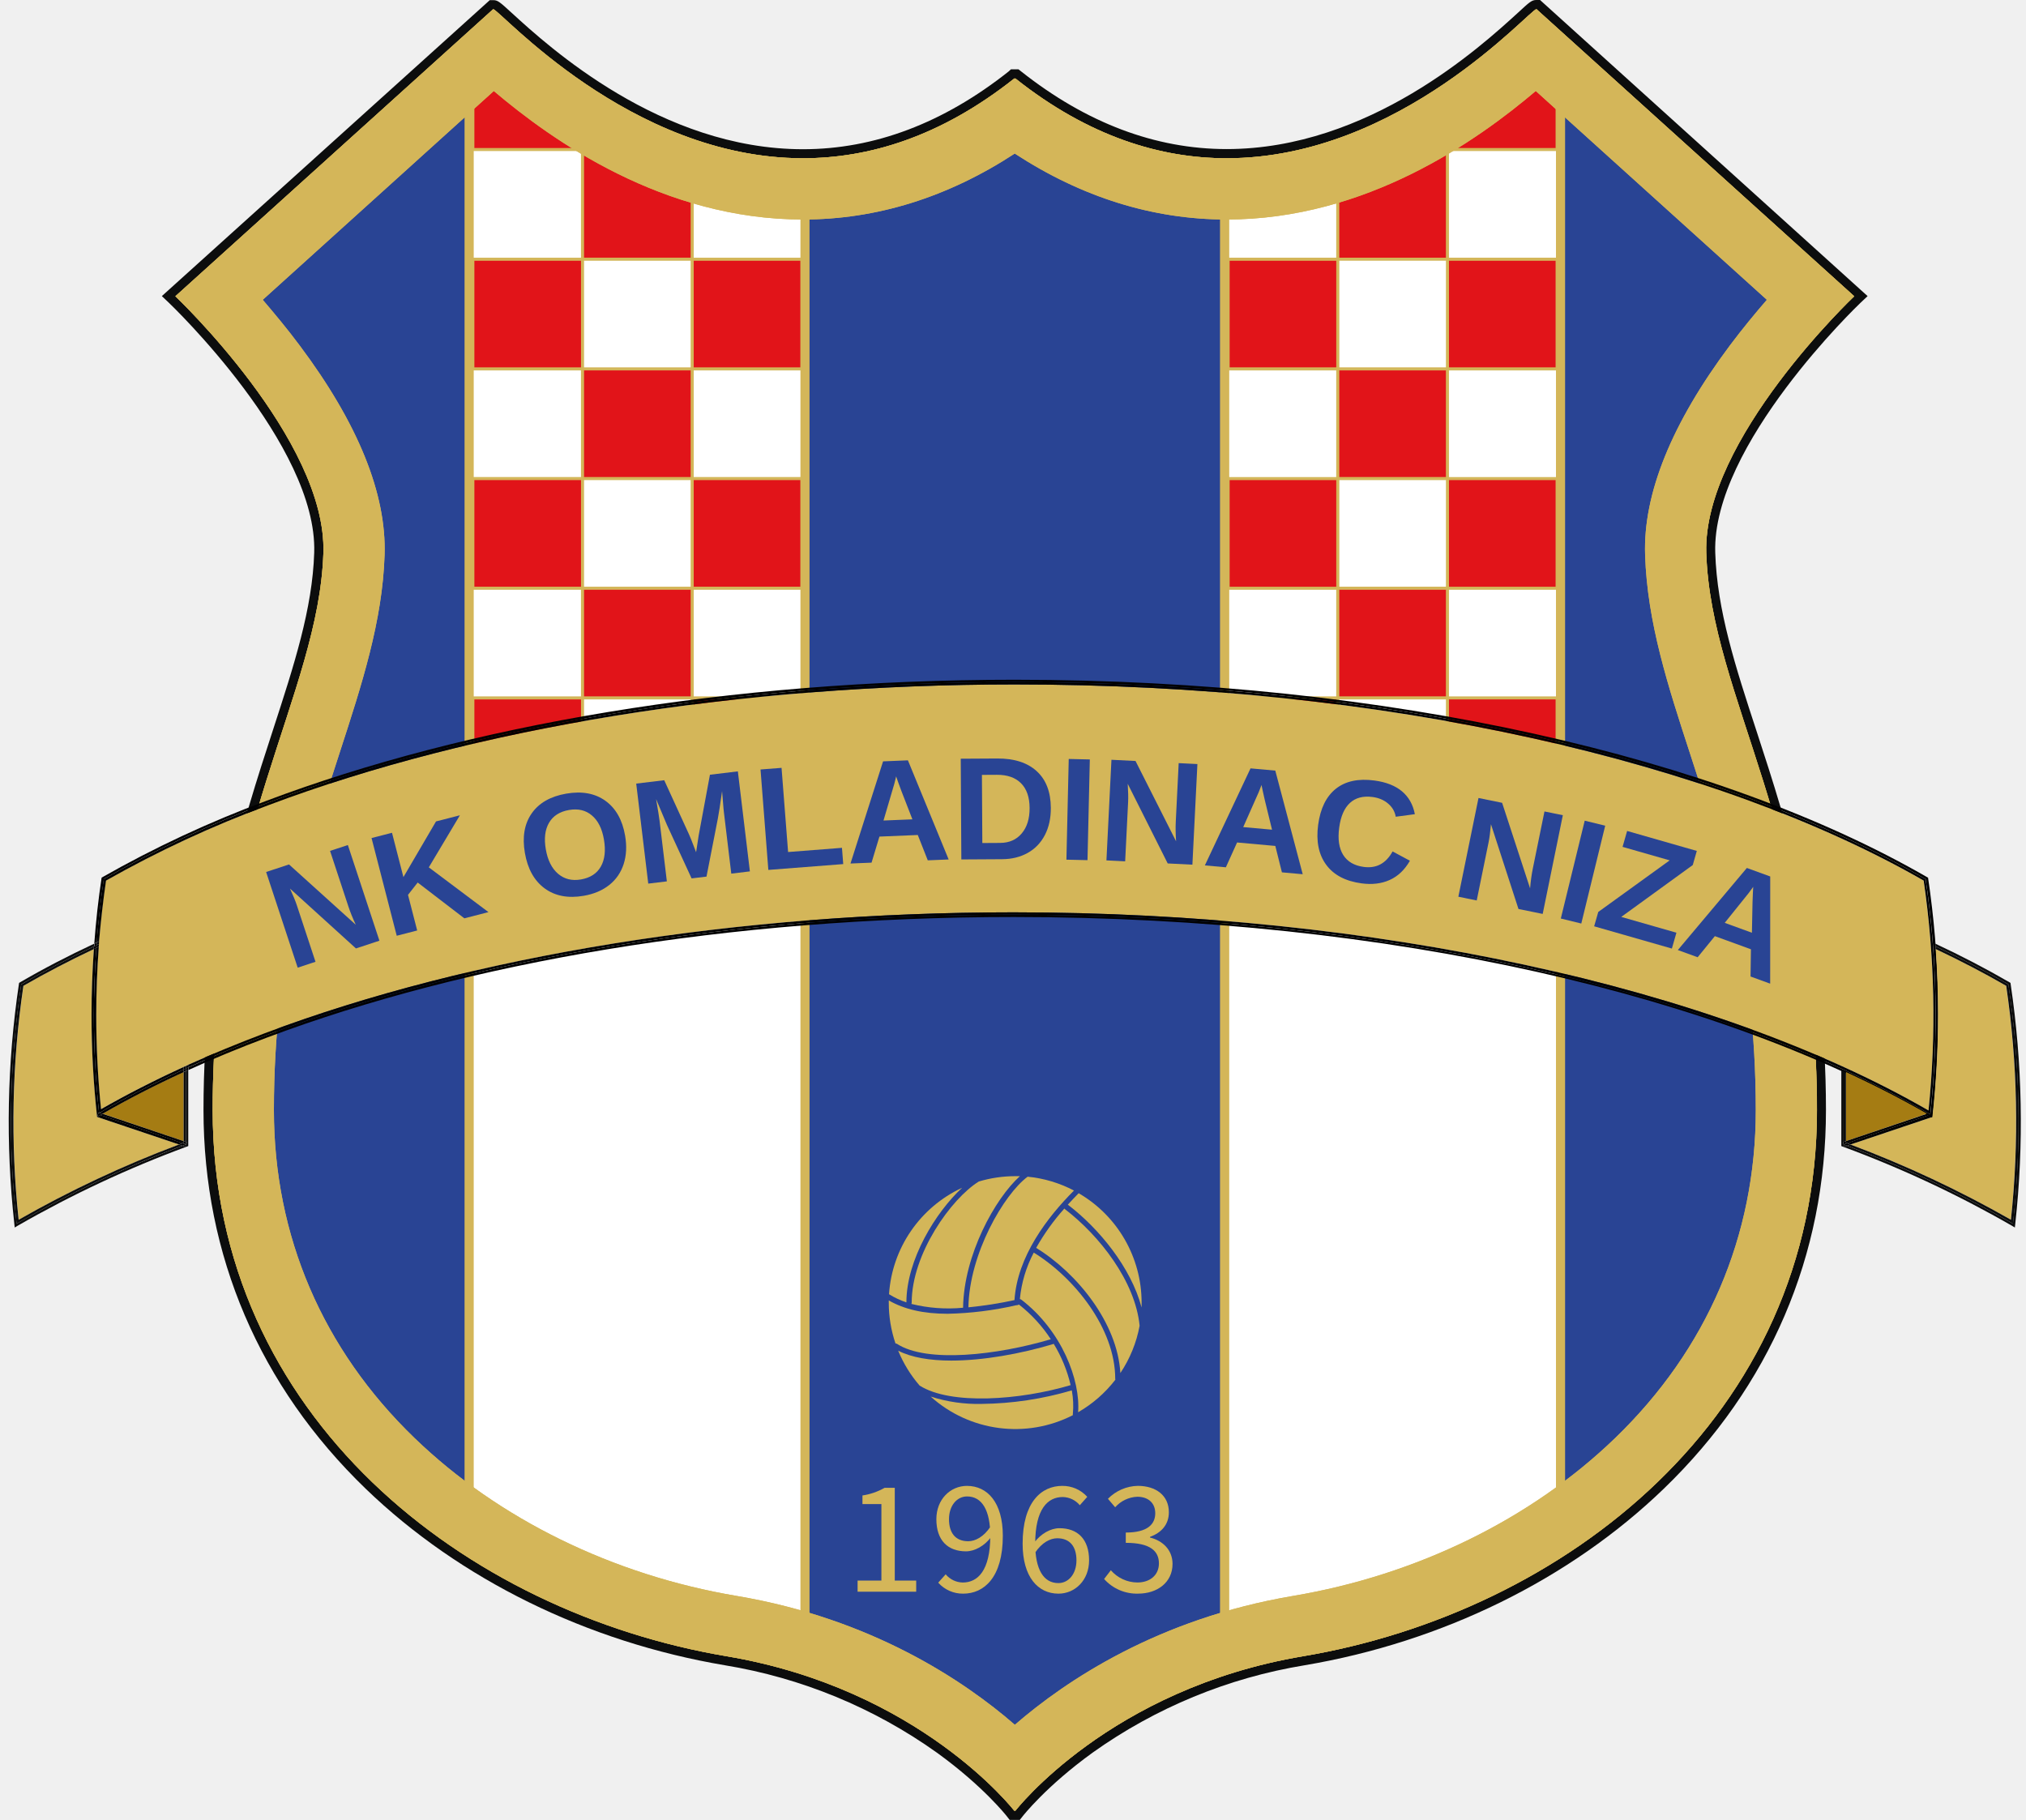
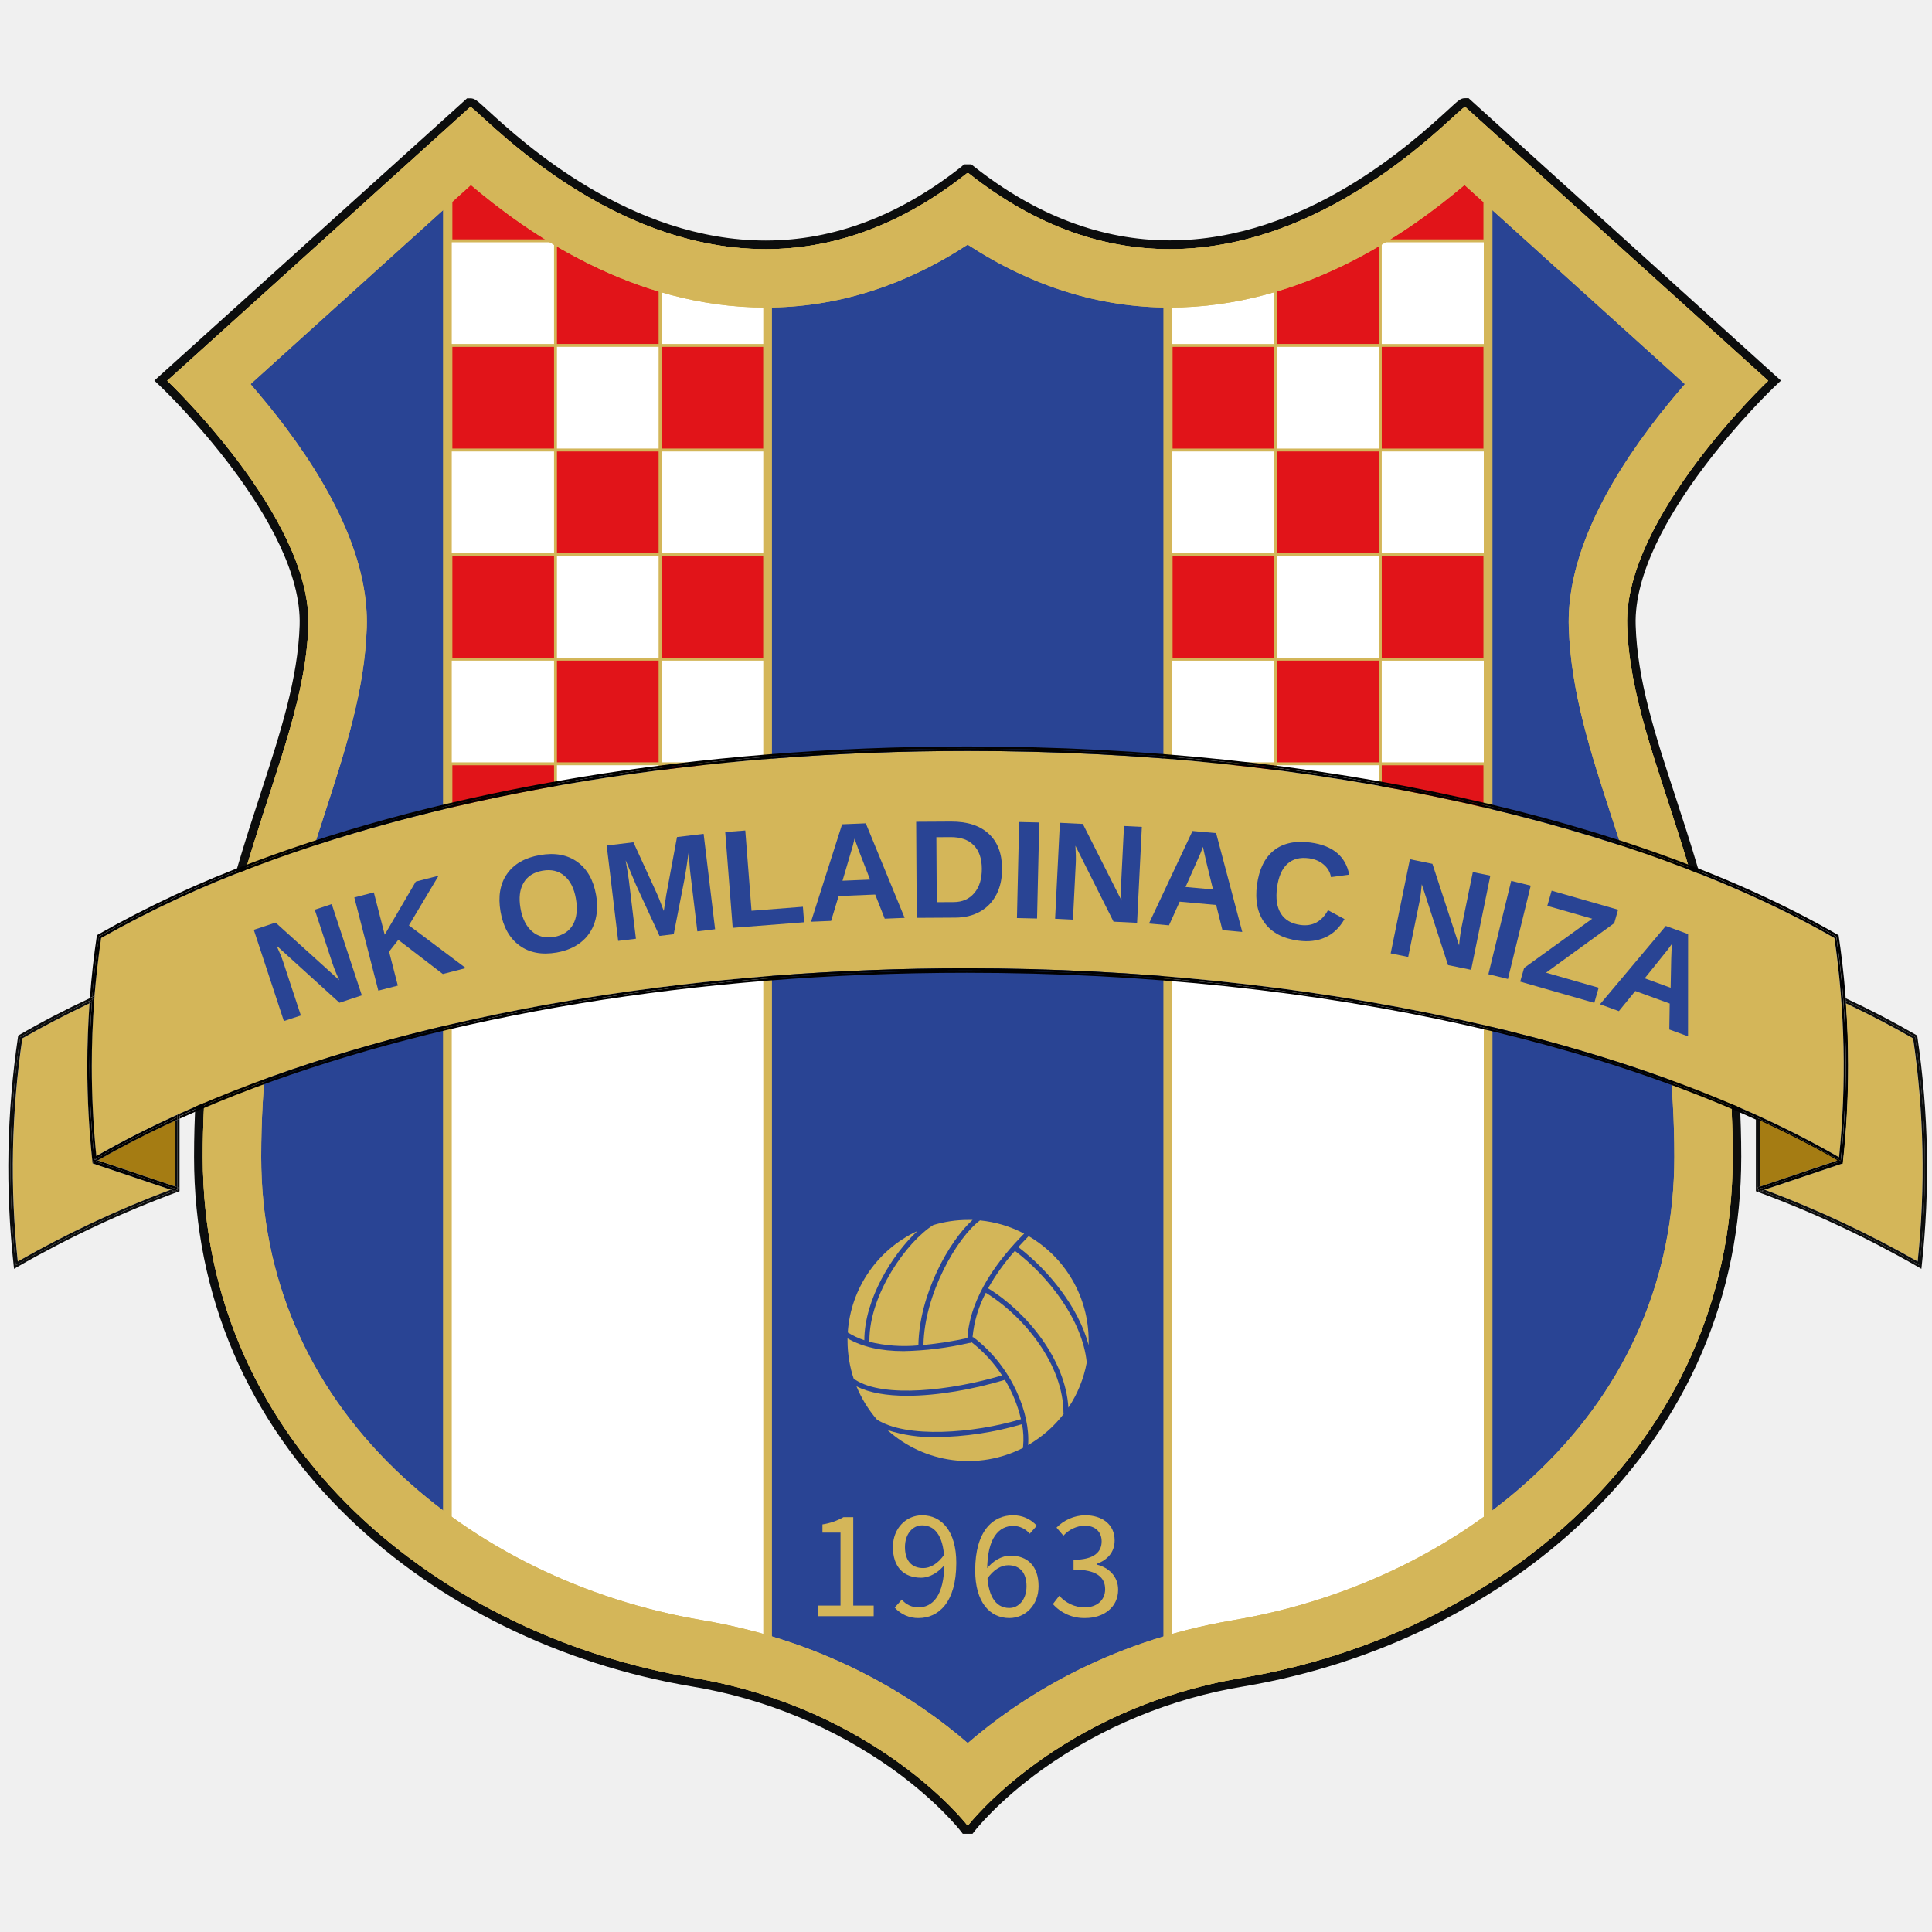
- <svg xmlns="http://www.w3.org/2000/svg" id="Layer_1" data-name="Layer 1" viewBox="0 0 662.07 594.76">
+ <svg xmlns="http://www.w3.org/2000/svg" id="Layer_1" data-name="Layer 1" viewBox="0 -33.655 662.07 662.07">
  <defs>
    <style>.cls-1{fill:#d4b659;}.cls-2{fill:#0c0d0d;}.cls-3,.cls-7,.cls-9{fill:#294494;}.cls-3{stroke:#fff;}.cls-3,.cls-5{stroke-miterlimit:10;}.cls-4{fill:#fff;}.cls-5{fill:#e11419;stroke:#d3b659;}.cls-6{fill:#010101;}.cls-8{fill:#a57c13;}.cls-9{font-size:47.84px;font-family:Arial-BoldMT, Arial;font-weight:700;}.cls-10{fill:#d3b659;}</style>
  </defs>
  <path class="cls-1" d="M410.09,706.91l-.45-.59c-.3-.39-31.17-39.5-93.06-49.92-44.71-7.54-86.13-27.89-116.61-57.3-34.39-33.18-52.57-75.61-52.57-122.68,0-54.25,12.55-92.81,22.64-123.81,7-21.33,13-39.76,13.54-58.31,1.15-35.87-47.42-82.28-47.91-82.75l-1.17-1.11L240,115.15h.56c.94,0,1.57.58,5,3.76,12.16,11.12,49.14,45,96.23,45,23.64,0,46.56-8.66,68.12-25.73l.41-.33h1.43l.41.33c21.56,17.07,44.48,25.73,68.12,25.73,47.07,0,84.06-33.84,96.21-45,3.49-3.18,4.11-3.76,5-3.76h.58l105.46,95.3-1.18,1.11c-.49.47-49,46.88-47.9,82.75.6,19,6.65,37.54,13.66,59,10,30.75,22.52,69,22.52,123.12,0,47.07-18.18,89.5-52.57,122.68-30.49,29.41-71.9,49.76-116.62,57.3-61.95,10.43-92.75,49.53-93,49.92l-.45.59Z" transform="translate(-79.4 -113.64)" />
  <path class="cls-2" d="M581.51,116.64h0l103.83,93.82S635.79,257.37,637,294.34c1.51,47.28,36.18,91.29,36.18,182.08,0,100.58-83,164.19-167.93,178.5-63.25,10.65-94,50.48-94,50.48h-.39s-30.75-39.83-94-50.48C231.88,640.61,148.9,577,148.9,476.42c0-90.7,34.7-135.67,36.18-182.08,1.18-37-48.38-83.88-48.38-83.88l103.83-93.82h0c2.07,0,44.46,48.72,101.24,48.72,21.43,0,44.9-6.93,69.05-26.06h.39c24.14,19.12,47.62,26.06,69,26.06,56.78,0,99.16-48.72,101.24-48.72m1.16-3h-1.16c-1.5,0-2.19.64-6,4.16-12.05,11-48.71,44.56-95.2,44.56-23.29,0-45.9-8.55-67.19-25.41l-.82-.65h-2.48L409,137c-21.28,16.86-43.89,25.41-67.18,25.41-46.5,0-83.17-33.55-95.21-44.57-3.84-3.51-4.54-4.15-6-4.15h-1.16l-.86.78L134.69,208.24l-2.4,2.17,2.35,2.23c.49.46,48.56,46.42,47.44,81.61-.58,18.34-6.55,36.67-13.46,57.9-10.13,31.09-22.72,69.79-22.72,124.27,0,47.49,18.33,90.28,53,123.76,30.71,29.62,72.4,50.11,117.41,57.7a165.41,165.41,0,0,1,69.26,28.56c15.13,10.92,22.79,20.7,22.86,20.8l.9,1.16h3.34l.91-1.16c.07-.1,7.72-9.88,22.86-20.8a165.42,165.42,0,0,1,69.25-28.56c45-7.59,86.71-28.08,117.41-57.7,34.69-33.48,53-76.27,53-123.76,0-54.34-12.53-92.73-22.6-123.58-7-21.35-13-39.79-13.58-58.59-1.13-35.22,46.95-81.15,47.43-81.61l2.36-2.23-2.41-2.17L583.53,114.42l-.86-.78Z" transform="translate(-79.4 -113.64)" />
  <polygon class="cls-3" points="68.88 94.83 163.02 13.03 228.61 60.1 294.97 53.93 335.87 39.27 356.7 53.93 410.72 59.33 467.05 40.04 503.31 13.03 594.37 94.83 558.1 143.44 547.3 182.02 567.36 249.15 586.65 347.92 580.48 413.51 543.44 468.3 497.14 511.51 440.81 529.26 386.03 543.92 335.1 575.56 321.21 568.61 283.4 547.01 213.95 528.49 147.59 499.17 103.61 455.18 76.6 383.42 78.14 321.69 88.94 271.53 106.69 216.75 115.18 174.3 93.57 126.46 68.88 94.83" />
  <path class="cls-4" d="M302.28,636.56l-.13,0L258,625.25l-25.33-15.64V133l57.37,30.42a1.23,1.23,0,0,0,.49.16l51.9,7.58V650.76Z" transform="translate(-79.4 -113.64)" />
  <path class="cls-1" d="M234.18,135.52l55.17,29.25a3,3,0,0,0,1,.32l50.62,7.39V648.64l-38.16-13.49-.26-.08-43.91-11.21-24.43-15.09V135.52m-3-5V610.44l26.24,16.21L301.78,638l42.16,14.9v-483l-53.19-7.77-59.57-31.59Z" transform="translate(-79.4 -113.64)" />
  <path class="cls-4" d="M479.6,171.18l51.91-7.58a1.28,1.28,0,0,0,.51-.17l57.35-31.89V609.61L564,625.26l-40.68,11.8L479.6,650.84Z" transform="translate(-79.4 -113.64)" />
  <path class="cls-1" d="M587.87,134.09V608.77L563.4,623.88l-40.48,11.74-.07,0L481.1,648.79V172.48l50.63-7.39a2.81,2.81,0,0,0,1-.35l55.12-30.65m3-5.1-59.58,33.13-53.19,7.77v483l45.65-14.38,40.88-11.85,26.24-16.21V129Z" transform="translate(-79.4 -113.64)" />
  <path class="cls-4" d="M244.45,393c-1.94-13.49,4.31-22.74,14.89-24.26s19.17,5.63,21.1,19.1-4.27,23-14.84,24.56S246.38,406.5,244.45,393Zm30.46-4.37c-1.5-10.49-7.38-16.25-14.9-15.17s-11.53,8.26-10,18.75,7.42,16.55,14.94,15.48S276.41,399.13,274.91,388.64Z" transform="translate(-79.4 -113.64)" />
  <path class="cls-4" d="M294.58,375.75l4.37-.5,1,4.48.17,0c2.4-3.27,5.4-6,9.13-6.43,4.78-.56,7.61,1.44,9.33,5,2.84-3.89,5.83-6.71,9.63-7.15,6.44-.74,10,3.16,10.94,11.14l2.29,19.83-5.3.61-2.21-19.15c-.67-5.83-2.8-8.11-6.78-7.65-2.43.28-4.77,2.16-7.29,5.71l2.61,22.67-5.29.61L315,385.71c-.68-5.83-2.81-8.11-6.79-7.65-2.34.27-4.76,2.16-7.29,5.71l2.62,22.67-5.3.61Z" transform="translate(-79.4 -113.64)" />
  <path class="cls-4" d="M357.17,394.42l-3.24-39.72,5.31-.43,3.27,40.1c.13,1.63.89,2.22,1.67,2.15a4.23,4.23,0,0,0,1.15-.22l1.05,4a8.53,8.53,0,0,1-3,.74C359.38,401.37,357.54,399,357.17,394.42Z" transform="translate(-79.4 -113.64)" />
  <path class="cls-4" d="M377.9,390.92c-.26-6.86,5.53-10.51,18.9-12.47-.17-4.05-1.66-7.91-6.8-7.71-3.64.13-6.86,2-9.26,3.72l-2.23-3.57a23.06,23.06,0,0,1,12.22-4.57c7.68-.29,11.12,4.69,11.42,12.53l.72,19.32-4.4.16-.59-3.74h-.18c-2.91,2.61-6.33,4.79-10.24,4.93C382.19,399.72,378.11,396.6,377.9,390.92Zm19.35-.23-.32-8.75c-10.51,1.67-14,4.38-13.83,8.41.14,3.58,2.62,4.94,5.71,4.82S394.31,393.49,397.25,390.69Z" transform="translate(-79.4 -113.64)" />
  <path class="cls-4" d="M416.92,382.53c.52-10.21,7.29-16.22,14.46-15.85,3.66.19,6,1.69,8.63,4.1l.05-5.41.63-12.12,5.32.27-2.37,46.11-4.4-.22-.26-3.74h-.17c-2.58,2.32-6,4.19-9.78,4C421.17,399.26,416.38,393,416.92,382.53Zm21.81,8.83.85-16.49c-2.57-2.53-4.94-3.53-7.51-3.67-5-.25-9.28,4.39-9.65,11.56-.39,7.55,2.5,12.2,8,12.48C433.35,395.39,435.94,394.1,438.73,391.36Z" transform="translate(-79.4 -113.64)" />
  <path class="cls-4" d="M463.08,369.64l5.31.47-2.75,31.39-5.31-.47Zm-.1-10a3.69,3.69,0,0,1,7.33.65,3.69,3.69,0,0,1-7.33-.65Z" transform="translate(-79.4 -113.64)" />
  <path class="cls-4" d="M485.86,371.76l4.38.48-.05,4.56.18,0c3.3-2.6,6.79-4.6,11.08-4.13,6.6.73,9.1,5.31,8.22,13.3l-2.19,19.84-5.3-.58,2.11-19.16c.64-5.83-.84-8.52-5-9-3.2-.35-5.6,1-9.09,3.87l-2.5,22.68-5.3-.59Z" transform="translate(-79.4 -113.64)" />
  <path class="cls-4" d="M523,399.48c.89-6.81,7.2-9.45,20.71-9.18.5-4-.33-8.06-5.43-8.73-3.61-.46-7.09.83-9.75,2.15l-1.6-3.9a23.14,23.14,0,0,1,12.8-2.49c7.62,1,10.19,6.48,9.19,14.26l-2.49,19.17-4.37-.56,0-3.8-.18,0c-3.29,2.09-7,3.67-10.91,3.17C525.78,408.87,522.27,405.11,523,399.48Zm19.13,3,1.13-8.68c-10.64-.1-14.51,2-15,6-.46,3.55,1.76,5.3,4.83,5.7S538.76,404.73,542.13,402.45Z" transform="translate(-79.4 -113.64)" />
  <path class="cls-4" d="M562.44,397.1c1.49-10.41,9.39-15.4,17.36-14.25a13.24,13.24,0,0,1,8.6,5l-3.2,3.1a9.11,9.11,0,0,0-5.79-3.64c-5.65-.81-10.49,3.46-11.52,10.6s2.2,12.5,7.94,13.32a11.33,11.33,0,0,0,7.77-2.06l1.78,3.87a15.36,15.36,0,0,1-10.66,2.51C566.42,414.33,561,407.43,562.44,397.1Z" transform="translate(-79.4 -113.64)" />
  <polygon class="cls-5" points="190.36 48.87 154.52 48.87 154.52 13.03 190.36 28.78 190.36 48.87" />
  <rect class="cls-5" x="226.2" y="84.72" width="35.84" height="35.84" />
  <rect class="cls-5" x="154.52" y="84.72" width="35.84" height="35.84" />
  <rect class="cls-5" x="154.52" y="156.4" width="35.84" height="35.84" />
  <rect class="cls-5" x="226.2" y="156.4" width="35.84" height="35.84" />
  <rect class="cls-5" x="154.52" y="228.09" width="35.84" height="35.84" />
  <rect class="cls-5" x="226.2" y="228.09" width="35.84" height="35.84" />
  <rect class="cls-5" x="190.36" y="48.87" width="35.84" height="35.84" />
  <rect class="cls-5" x="190.36" y="120.56" width="35.84" height="35.84" />
  <rect class="cls-5" x="190.36" y="192.24" width="35.84" height="35.84" />
  <rect class="cls-5" x="190.36" y="263.93" width="35.84" height="35.84" />
  <polygon class="cls-5" points="473.01 48.87 508.85 48.87 508.85 13.03 473.01 28.78 473.01 48.87" />
  <rect class="cls-5" x="480.72" y="198.36" width="35.84" height="35.84" transform="translate(917.89 318.92) rotate(-180)" />
  <rect class="cls-5" x="552.41" y="198.36" width="35.84" height="35.84" transform="translate(1061.26 318.92) rotate(-180)" />
  <rect class="cls-5" x="552.41" y="270.04" width="35.84" height="35.84" transform="translate(1061.26 462.29) rotate(-180)" />
  <rect class="cls-5" x="480.72" y="270.04" width="35.84" height="35.84" transform="translate(917.89 462.29) rotate(-180)" />
  <rect class="cls-5" x="552.41" y="341.73" width="35.84" height="35.84" transform="translate(1061.26 605.66) rotate(-180)" />
  <rect class="cls-5" x="480.72" y="341.73" width="35.84" height="35.84" transform="translate(917.89 605.66) rotate(-180)" />
  <rect class="cls-5" x="516.57" y="162.52" width="35.84" height="35.84" transform="translate(989.57 247.23) rotate(-180)" />
  <rect class="cls-5" x="516.57" y="234.2" width="35.84" height="35.84" transform="translate(989.57 390.6) rotate(-180)" />
  <rect class="cls-5" x="516.57" y="305.89" width="35.84" height="35.84" transform="translate(989.57 533.97) rotate(-180)" />
  <rect class="cls-5" x="516.57" y="377.57" width="35.84" height="35.84" transform="translate(989.57 677.34) rotate(-180)" />
  <path class="cls-1" d="M581.28,143.38l75.51,68.24C653,216,648.86,221,644.7,226.55,625.67,252,616.34,275,617,295c.7,22.08,7.51,42.93,14.71,65,10.06,30.83,21.46,65.76,21.46,116.45,0,41.1-15.91,78.17-46,107.21-27.39,26.43-64.78,44.75-105.26,51.56-44,7.42-74.16,27.63-90.87,42.11-16.7-14.48-46.84-34.69-90.87-42.11-40.48-6.81-77.86-25.13-105.26-51.56-30.09-29-46-66.11-46-107.21,0-50.83,11.47-86.07,21.59-117.15,7.14-21.94,13.89-42.67,14.58-64.29.64-20-8.69-43-27.73-68.43C173.19,221,169,216,165.26,211.62l75.51-68.24c19,16.11,55.32,42,101,42,24.08,0,47.31-7.24,69.24-21.56,21.93,14.32,45.17,21.56,69.25,21.56,45.69,0,82-25.88,101-42m.23-26.74c-2.08,0-44.46,48.72-101.24,48.72-21.43,0-44.91-6.94-69-26.06h-.39c-24.15,19.13-47.62,26.06-69.05,26.06-56.78,0-99.17-48.72-101.24-48.72h0L136.71,210.46s49.55,46.91,48.37,83.88c-1.48,46.41-36.18,91.38-36.18,182.08,0,100.58,83,164.19,167.93,178.5,63.25,10.65,94,50.49,94,50.49h.39s30.75-39.84,94-50.49c84.95-14.31,167.93-77.92,167.93-178.5,0-90.79-34.67-134.8-36.18-182.08-1.18-37,48.37-83.88,48.37-83.88L581.51,116.64Z" transform="translate(-79.4 -113.64)" />
  <path class="cls-1" d="M581.28,143.38l75.51,68.24C653,216,648.86,221,644.7,226.55,625.67,252,616.34,275,617,295c.7,22.08,7.51,42.93,14.71,65,10.06,30.83,21.46,65.76,21.46,116.45,0,41.1-15.91,78.17-46,107.21-27.39,26.43-64.78,44.75-105.26,51.56-44,7.42-74.16,27.63-90.87,42.11-16.7-14.48-46.84-34.69-90.87-42.11-40.48-6.81-77.86-25.13-105.26-51.56-30.09-29-46-66.11-46-107.21,0-50.83,11.47-86.07,21.59-117.15,7.14-21.94,13.89-42.67,14.58-64.29.64-20-8.69-43-27.73-68.43C173.19,221,169,216,165.26,211.62l75.51-68.24c19,16.11,55.32,42,101,42,24.08,0,47.31-7.24,69.24-21.56,21.93,14.32,45.17,21.56,69.25,21.56,45.69,0,82-25.88,101-42m.23-26.74c-2.08,0-44.46,48.72-101.24,48.72-21.43,0-44.91-6.94-69-26.06h-.39c-24.15,19.13-47.62,26.06-69.05,26.06-56.78,0-99.17-48.72-101.24-48.72h0L136.71,210.46s49.55,46.91,48.37,83.88c-1.48,46.41-36.18,91.38-36.18,182.08,0,100.58,83,164.19,167.93,178.5,63.25,10.65,94,50.49,94,50.49h.39s30.75-39.84,94-50.49c84.95-14.31,167.93-77.92,167.93-178.5,0-90.79-34.67-134.8-36.18-182.08-1.18-37,48.37-83.88,48.37-83.88L581.51,116.64Z" transform="translate(-79.4 -113.64)" />
  <circle class="cls-4" cx="331.62" cy="399.24" r="55.17" />
  <path class="cls-1" d="M359.65,630.19h7.78v-25h-6.19v-2.81a20.82,20.82,0,0,0,7.22-2.49h3.34v30.3h7v3.64H359.65Z" transform="translate(-79.4 -113.64)" />
  <path class="cls-1" d="M386,630.88l2.43-2.73a7.44,7.44,0,0,0,5.58,2.68c4.9,0,9-3.88,9-15.26,0-8.35-2.71-12.87-7.58-12.87-3.33,0-5.91,3-5.91,7.44s2.08,7.2,6.28,7.2c2.21,0,5-1.32,7.3-4.8l.16,3.46c-2.14,2.85-5.31,4.64-8.19,4.64-5.88,0-9.68-3.53-9.68-10.5,0-6.5,4.58-10.89,10-10.89,6.69,0,11.72,5.42,11.72,16.32,0,13.65-6.17,18.9-12.94,18.9A10.74,10.74,0,0,1,386,630.88Z" transform="translate(-79.4 -113.64)" />
  <path class="cls-1" d="M413.58,618.15c0-13.65,6.17-18.9,12.94-18.9a10.81,10.81,0,0,1,8.18,3.58l-2.43,2.74a7.44,7.44,0,0,0-5.58-2.68c-4.88,0-9,3.87-9,15.26,0,8.34,2.7,12.87,7.57,12.87,3.33,0,5.91-3,5.91-7.44s-2.08-7.21-6.28-7.21c-2.21,0-5,1.32-7.3,4.81l-.16-3.46c2.14-2.85,5.31-4.64,8.19-4.64,5.88,0,9.68,3.53,9.68,10.5,0,6.5-4.58,10.89-10,10.89C418.61,634.47,413.58,629.05,413.58,618.15Z" transform="translate(-79.4 -113.64)" />
  <path class="cls-1" d="M440.21,629.68l2.2-2.86a11.57,11.57,0,0,0,8.66,4c4.13,0,7.05-2.41,7.05-6.23,0-4-2.77-6.73-10.83-6.73v-3.36c7.19,0,9.63-2.77,9.63-6.32,0-3.3-2.26-5.38-5.86-5.38a10.23,10.23,0,0,0-7.24,3.44l-2.36-2.77a14.07,14.07,0,0,1,9.75-4.23c5.91,0,10.16,3.13,10.16,8.62,0,4.08-2.48,6.7-6.17,8.06v.21c4.1,1,7.37,4,7.37,8.63,0,6.05-5,9.7-11.21,9.7A14.29,14.29,0,0,1,440.21,629.68Z" transform="translate(-79.4 -113.64)" />
  <path class="cls-6" d="M411,219.27" transform="translate(-79.4 -113.64)" />
  <rect class="cls-7" x="270.71" y="326.32" width="120.38" height="136.58" />
  <path class="cls-1" d="M109.31,445.36c0-7.25.27-14.44.77-21.56-8.12,3.85-15.82,7.86-23,12a303.64,303.64,0,0,0-1.56,76.46,363.08,363.08,0,0,1,52.4-24.58l-26.76-9A305.36,305.36,0,0,1,109.31,445.36Z" transform="translate(-79.4 -113.64)" />
  <path class="cls-8" d="M139.41,486.58V464q-14.1,6.48-26.49,13.61Z" transform="translate(-79.4 -113.64)" />
  <path class="cls-2" d="M140.18,486.84l.25.09-.25.73h0l-.25.73-.89-.3a360.48,360.48,0,0,0-54.19,25.46,304.24,304.24,0,0,1,1.5-78.21q11.18-6.46,23.79-12.42c0-.3,0-.59.07-.88q-12.87,6-24.25,12.63l-.32.19-.06.37a305.72,305.72,0,0,0-1.5,78.4l.13,1.18,1-.6a361.47,361.47,0,0,1,55.21-25.83l.5-.19V463.33l-.77.35Z" transform="translate(-79.4 -113.64)" />
  <polygon class="cls-2" points="60.78 374.01 60.78 374.01 60.78 374.01 60.78 374.01" />
  <path class="cls-2" d="M139.41,486.58l.77.26V463.68l-.77.35Z" transform="translate(-79.4 -113.64)" />
  <polygon class="cls-2" points="60.78 374.01 60.78 374.01 60.78 374.01 60.78 374.01" />
  <path class="cls-2" d="M85.49,512.28a303.64,303.64,0,0,1,1.56-76.46c7.21-4.16,14.91-8.17,23-12l.06-.88q-12.6,5.94-23.79,12.42a304.24,304.24,0,0,0-1.5,78.21A360.48,360.48,0,0,1,139,488.09l-1.15-.39A363.08,363.08,0,0,0,85.49,512.28Z" transform="translate(-79.4 -113.64)" />
  <path class="cls-1" d="M708,401.43C674.3,382,630.15,366,580.27,354.91,527.6,343.25,470.66,337.33,411,337.33c-89.81,0-176.47,14-244,39.48a364.1,364.1,0,0,0-53,24.62c-1,6.56-1.7,13.19-2.23,19.85,0,.29,0,.58-.07.88s0,.59-.07.89c-.55,7.42-.83,14.88-.83,22.31a304.44,304.44,0,0,0,1.57,30.78c8.38-4.81,17.4-9.42,27-13.8l.77-.36.77-.35q11.93-5.38,25-10.3c67.82-25.49,154.73-39.53,244.72-39.53,117.21,0,228.7,24.18,299,64.76A304.46,304.46,0,0,0,708,401.43Z" transform="translate(-79.4 -113.64)" />
  <path class="cls-6" d="M709.41,400.46C641.61,361.21,533.2,335.79,411,335.79c-93.63,0-179.17,14.93-244.55,39.57a365,365,0,0,0-53.84,25.1Q111,411.14,110.21,422l.81-.39c.54-6.94,1.31-13.86,2.32-20.71a364.54,364.54,0,0,1,53.4-24.85C234.36,350.6,321.11,336.56,411,336.56c59.69,0,116.69,5.92,169.42,17.6,50.12,11.1,94.46,27.27,128.26,46.78a304.81,304.81,0,0,1,1.53,76.89C640.15,437,528.29,412.57,410.64,412.57c-89.9,0-176.71,14-244.45,39.49Q153,457,141,462.48v.85q12.17-5.54,25.52-10.55c65.33-24.56,150.72-39.44,244.17-39.44,123.29,0,232.56,25.89,300.23,65.75a304.7,304.7,0,0,0-1.46-78.63Z" transform="translate(-79.4 -113.64)" />
  <path class="cls-6" d="M111.13,478.67l.51-1.46.12,0a306.15,306.15,0,0,1-1.68-31.89q0-11,.8-21.94l-.8.38c-.5,7.12-.77,14.31-.77,21.56A305.36,305.36,0,0,0,111.13,478.67Z" transform="translate(-79.4 -113.64)" />
  <path class="cls-6" d="M112.92,477.64q12.38-7.12,26.49-13.61v-.84c-9.78,4.48-19,9.2-27.47,14.12Z" transform="translate(-79.4 -113.64)" />
  <path class="cls-6" d="M140.18,462.83v.85l.77-.35v-.85Z" transform="translate(-79.4 -113.64)" />
  <path class="cls-6" d="M111,422.54c0-.3,0-.59.07-.89l-.81.39c0,.29,0,.58-.07.88Z" transform="translate(-79.4 -113.64)" />
  <path class="cls-6" d="M110.88,423.42c0-.29,0-.59.07-.88l-.81.38-.06.88Z" transform="translate(-79.4 -113.64)" />
  <path class="cls-6" d="M139.41,464l.77-.35v-.85l-.77.36Z" transform="translate(-79.4 -113.64)" />
  <path class="cls-6" d="M114.05,401.43a364.1,364.1,0,0,1,53-24.62c67.54-25.46,154.2-39.48,244-39.48,59.64,0,116.58,5.92,169.25,17.58,49.88,11,94,27.13,127.73,46.52a304.46,304.46,0,0,1,1.59,75.13c-70.25-40.58-181.74-64.76-299-64.76-90,0-176.9,14-244.72,39.53q-13,4.91-25,10.3v.85q12-5.46,25.24-10.42c67.74-25.47,154.55-39.49,244.45-39.49,117.65,0,229.51,24.38,299.59,65.26a304.81,304.81,0,0,0-1.53-76.89c-33.8-19.51-78.14-35.68-128.26-46.78-52.73-11.68-109.73-17.6-169.42-17.6-89.91,0-176.66,14-244.28,39.53a364.54,364.54,0,0,0-53.4,24.85c-1,6.85-1.78,13.77-2.32,20.71l.8-.37C112.35,414.62,113.09,408,114.05,401.43Z" transform="translate(-79.4 -113.64)" />
  <path class="cls-6" d="M110.85,445.36c0-7.43.28-14.89.83-22.31l-.8.37q-.8,11-.8,21.94a306.15,306.15,0,0,0,1.68,31.89l.18.06c8.51-4.92,17.69-9.64,27.47-14.12v-.85c-9.59,4.38-18.61,9-27,13.8A304.44,304.44,0,0,1,110.85,445.36Z" transform="translate(-79.4 -113.64)" />
  <path class="cls-6" d="M140.18,462v.85l.77-.35v-.85Z" transform="translate(-79.4 -113.64)" />
  <path class="cls-6" d="M111.75,422.16c0-.3,0-.59.07-.88l-.8.37c0,.3,0,.59-.07.89Z" transform="translate(-79.4 -113.64)" />
  <path class="cls-6" d="M111.68,423.05c0-.3,0-.6.07-.89l-.8.38c0,.29,0,.59-.07.88Z" transform="translate(-79.4 -113.64)" />
  <path class="cls-6" d="M139.41,462.34v.85l.77-.36V462Z" transform="translate(-79.4 -113.64)" />
  <path class="cls-6" d="M111.13,478.67l26.76,9,1.14-.44-26.84-9.2Z" transform="translate(-79.4 -113.64)" />
  <path class="cls-6" d="M112.19,478.06l26.84,9.2.38-.14v-.54l-26.49-8.94Z" transform="translate(-79.4 -113.64)" />
  <polygon class="cls-6" points="61.03 373.28 60.78 373.2 60.78 374.01 61.03 373.28" />
  <path class="cls-6" d="M139.93,488.39l.25-.73-1.14.43Z" transform="translate(-79.4 -113.64)" />
  <path class="cls-6" d="M139,487.26l-1.14.44,1.15.39,1.14-.43h0Z" transform="translate(-79.4 -113.64)" />
  <path class="cls-6" d="M139.41,487.12l-.38.14,1.15.4h0v-.82l-.77-.26Z" transform="translate(-79.4 -113.64)" />
  <path class="cls-1" d="M712.72,445.36q0-10.87-.76-21.56,12.18,5.77,23,12a304.39,304.39,0,0,1,1.57,76.46,363.72,363.72,0,0,0-52.41-24.58l26.76-9A305.36,305.36,0,0,0,712.72,445.36Z" transform="translate(-79.4 -113.64)" />
  <path class="cls-8" d="M682.63,486.58V464q14.08,6.48,26.49,13.61Z" transform="translate(-79.4 -113.64)" />
  <path class="cls-2" d="M681.86,486.84l-.25.09.25.73h0l.25.73.88-.3a361.08,361.08,0,0,1,54.2,25.46,305.47,305.47,0,0,0-1.5-78.21q-11.18-6.46-23.79-12.42c0-.3,0-.59-.07-.88,8.57,4,16.68,8.25,24.25,12.63l.32.19.05.37a306.42,306.42,0,0,1,1.51,78.4l-.13,1.18-1-.6a361.47,361.47,0,0,0-55.21-25.83l-.5-.19V463.33l.77.35Z" transform="translate(-79.4 -113.64)" />
  <polygon class="cls-2" points="603.05 374.01 603.05 374.01 603.05 374.01 603.05 374.01" />
  <path class="cls-2" d="M682.63,486.58l-.77.26V463.68l.77.35Z" transform="translate(-79.4 -113.64)" />
  <polygon class="cls-2" points="603.05 374.01 603.05 374.01 603.05 374.01 603.05 374.01" />
  <path class="cls-2" d="M736.55,512.28A304.39,304.39,0,0,0,735,435.82q-10.82-6.24-23-12c0-.29,0-.59-.06-.88q12.58,5.94,23.79,12.42a305.47,305.47,0,0,1,1.5,78.21A361.08,361.08,0,0,0,683,488.09l1.15-.39A363.72,363.72,0,0,1,736.55,512.28Z" transform="translate(-79.4 -113.64)" />
  <path class="cls-6" d="M710.9,478.67l-26.76,9-1.14-.44,26.84-9.2Z" transform="translate(-79.4 -113.64)" />
  <path class="cls-6" d="M709.84,478.06,683,487.26l-.37-.14v-.54l26.49-8.94Z" transform="translate(-79.4 -113.64)" />
  <polygon class="cls-6" points="602.21 373.28 602.46 373.2 602.46 374.01 602.21 373.28" />
  <path class="cls-6" d="M682.11,488.39l-.25-.73,1.13.43Z" transform="translate(-79.4 -113.64)" />
  <path class="cls-6" d="M683,487.26l1.14.44-1.15.39-1.13-.43h0Z" transform="translate(-79.4 -113.64)" />
  <path class="cls-6" d="M111.13,478.67l1.06-.61-.59-.2.59.2.73-.42-1-.33-.17.09s0-.1,0-.15l-.12,0Z" transform="translate(-79.4 -113.64)" />
  <path class="cls-6" d="M111.94,477.31l-.18-.06c0,.05,0,.1,0,.15Z" transform="translate(-79.4 -113.64)" />
  <text class="cls-9" transform="translate(94.24 317.25) rotate(-18.26)">N</text>
  <text class="cls-9" transform="matrix(0.97, -0.25, 0.25, 0.97, 126.54, 306.62)">K</text>
  <text class="cls-9" transform="translate(159.76 298.38) rotate(-11.99)"> </text>
  <text class="cls-9" transform="translate(172.42 295.46) rotate(-9.82)">O</text>
  <text class="cls-9" transform="translate(208.66 289.16) rotate(-6.86)">M</text>
  <text class="cls-9" transform="translate(247.89 284.55) rotate(-4.45)">L</text>
  <text class="cls-9" transform="translate(276.74 282.26) rotate(-2.36)">A</text>
  <text class="cls-9" transform="translate(310.95 280.9) rotate(-0.34)">D</text>
  <text class="cls-9" transform="translate(345.29 280.88) rotate(1.32)">I</text>
  <text class="cls-9" transform="translate(358.37 281.03) rotate(2.85)">N</text>
  <text class="cls-9" transform="translate(392.55 282.72) rotate(5.15)">A</text>
  <text class="cls-9" transform="translate(426.6 285.77) rotate(7.62)">C</text>
  <text class="cls-9" transform="translate(460.57 290.48) rotate(9.47)"> </text>
  <text class="cls-9" transform="matrix(0.98, 0.2, -0.2, 0.98, 473.43, 292.42)">N</text>
  <text class="cls-9" transform="translate(506.94 299.43) rotate(13.73)">I</text>
  <text class="cls-9" transform="translate(519.58 302.34) rotate(15.98)">Z</text>
  <text class="cls-9" transform="translate(547.18 310.08) rotate(20.01)">A</text>
  <path class="cls-6" d="M682.63,487.12l.37.14-1.14.4h0v-.82l.77-.26Z" transform="translate(-79.4 -113.64)" />
  <path class="cls-10" d="M445.52,562.37a41.15,41.15,0,0,0,6.29-15.46c-1.41-14.48-13.08-29.43-24.4-38.1a.89.89,0,0,1-.19-.2A73.59,73.59,0,0,0,418,521.47C431.32,529.64,444.57,545.94,445.52,562.37Z" transform="translate(-79.4 -113.64)" />
  <path class="cls-10" d="M395.86,540.89a128.86,128.86,0,0,0,15.06-2.36c.91-14.28,10.8-27.16,19.44-35.8a41.13,41.13,0,0,0-15.14-4.53C407.43,504,396.18,523.33,395.86,540.89Z" transform="translate(-79.4 -113.64)" />
  <path class="cls-10" d="M428.34,507.36l.12.07c10.13,7.75,20.53,20.45,24,33.52,0-.53,0-1.06,0-1.6a41.33,41.33,0,0,0-20.57-35.75Q430.16,505.37,428.34,507.36Z" transform="translate(-79.4 -113.64)" />
  <path class="cls-10" d="M377.33,539.35a.89.89,0,0,1-.11.43,50.42,50.42,0,0,0,16.9,1.25c.24-17.3,10.47-35.72,18.57-43-.5,0-1,0-1.53,0a41.44,41.44,0,0,0-11.91,1.75C390.23,505.38,377.33,523.41,377.33,539.35Z" transform="translate(-79.4 -113.64)" />
  <path class="cls-10" d="M443.84,564.22c0-16.37-13.28-33-26.62-41.21a40.66,40.66,0,0,0-4.54,15.19.79.79,0,0,1,.47.19l0,0c13.25,10.14,19.37,26.33,18.56,36.8a41.64,41.64,0,0,0,12.17-10.63A.86.86,0,0,1,443.84,564.22Z" transform="translate(-79.4 -113.64)" />
  <path class="cls-10" d="M375.6,539.28c0-14,9.6-29.48,18.2-37.45a41.34,41.34,0,0,0-23.88,34.78A27,27,0,0,0,375.6,539.28Z" transform="translate(-79.4 -113.64)" />
  <path class="cls-10" d="M430,575.69a27.79,27.79,0,0,0-.35-7.66,108,108,0,0,1-29.44,4.43,50.52,50.52,0,0,1-16.68-2.4A41.32,41.32,0,0,0,430,576.14,1,1,0,0,1,430,575.69Z" transform="translate(-79.4 -113.64)" />
  <path class="cls-10" d="M429.27,566.32a46.16,46.16,0,0,0-5.53-13.5.71.71,0,0,1-.18.08c-10.65,3.2-22.89,5.4-33.32,5.4-6.89,0-13-1-17.33-3.24a41.52,41.52,0,0,0,7,11.4C390.05,572.92,412.81,571.23,429.27,566.32Z" transform="translate(-79.4 -113.64)" />
  <path class="cls-10" d="M372.49,552.81c9.75,6.38,32.85,3.7,50.3-1.49A47,47,0,0,0,412.4,540l-.11,0a.88.88,0,0,1-.55.2h0a.65.65,0,0,1-.2,0A110.18,110.18,0,0,1,389.09,543c-7.92,0-14.18-1.45-19.25-4.36,0,.25,0,.51,0,.76a41.34,41.34,0,0,0,2.2,13.32A.89.89,0,0,1,372.49,552.81Z" transform="translate(-79.4 -113.64)" />
</svg>
